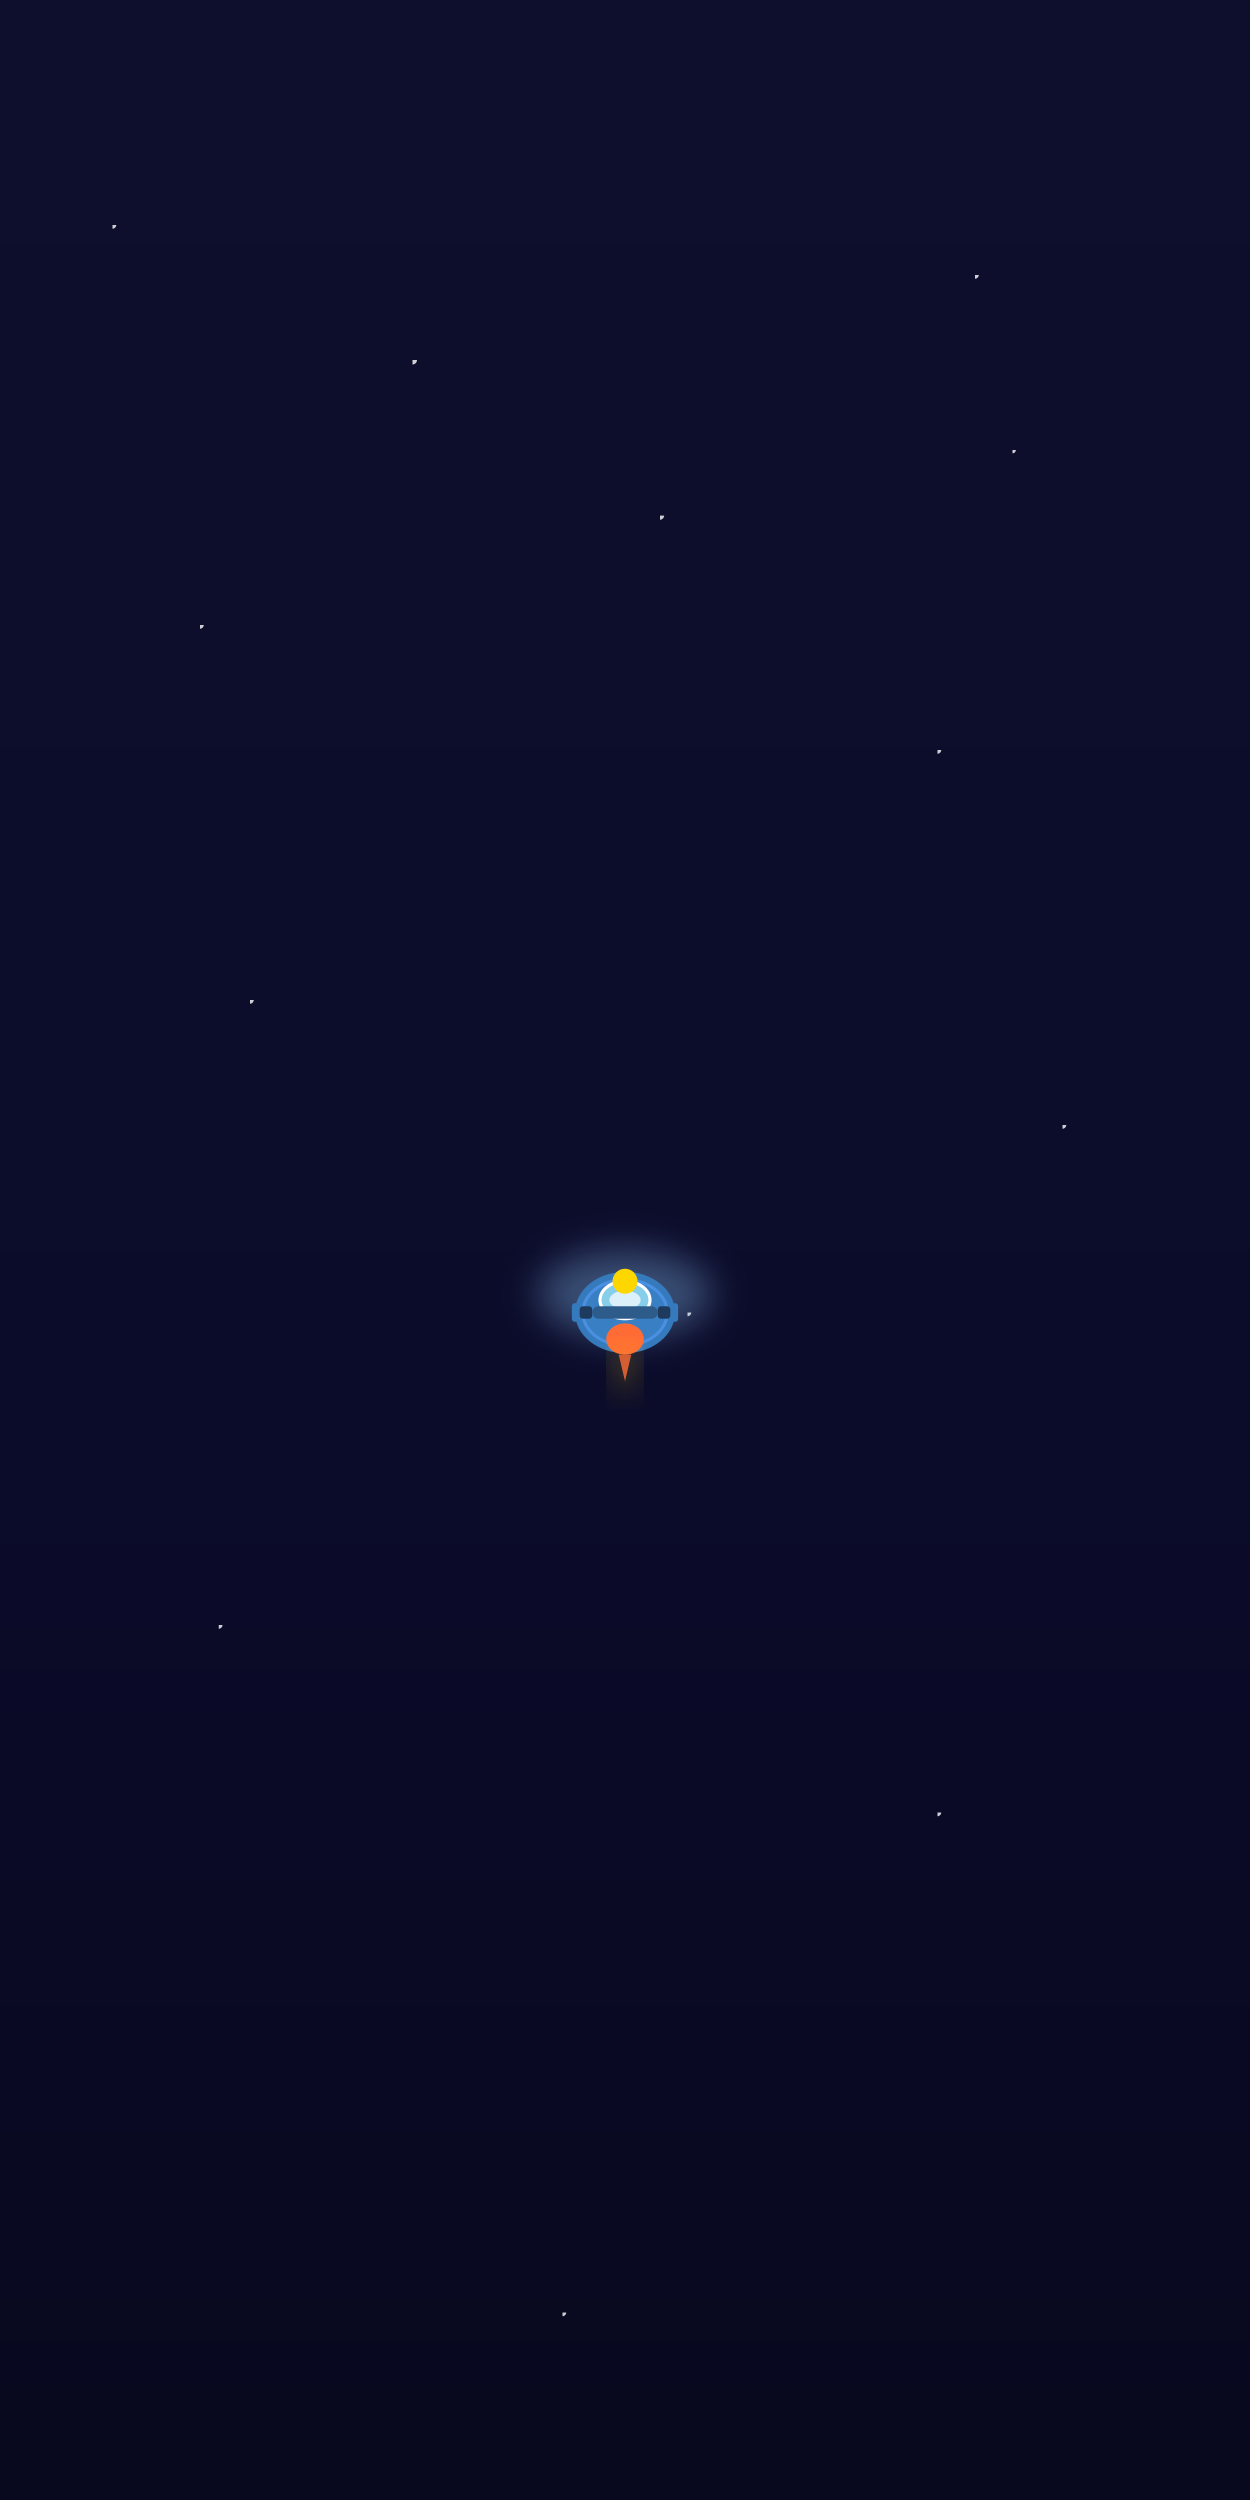
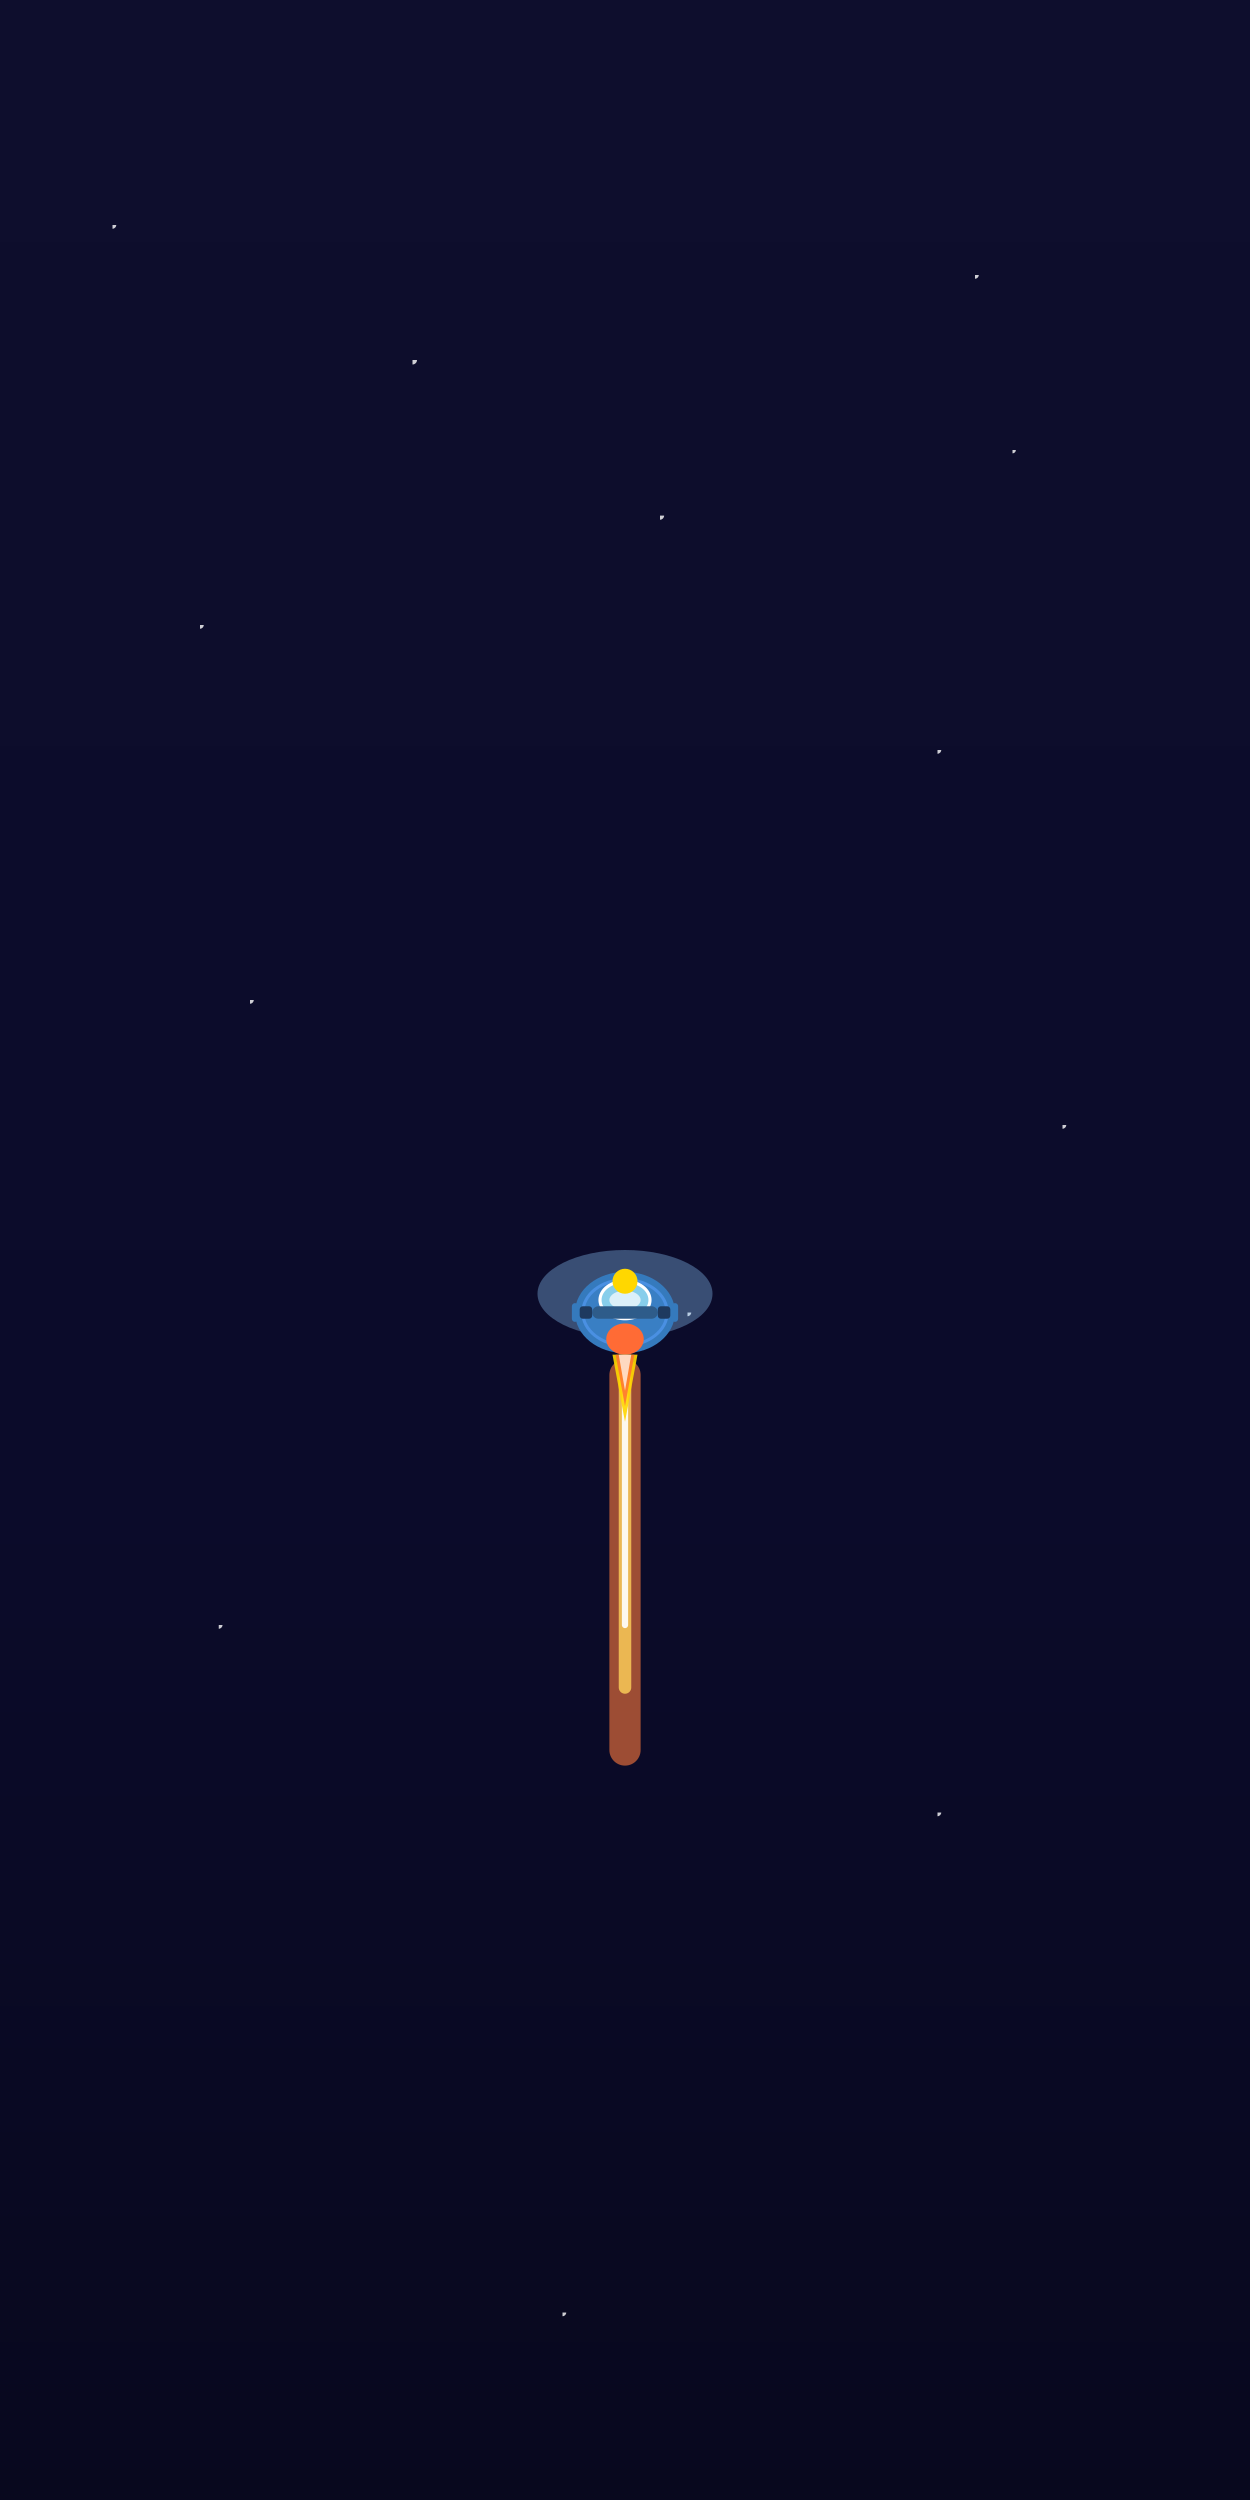
<svg xmlns="http://www.w3.org/2000/svg" width="400" height="800" viewBox="0 0 400 800">
  <defs>
    <linearGradient id="bg" x1="0" y1="0" x2="0" y2="1">
      <stop offset="0%" stop-color="#0E0E2D" />
      <stop offset="60%" stop-color="#0B0B2A" />
      <stop offset="100%" stop-color="#08081E" />
    </linearGradient>
-     <filter id="glow" x="-50%" y="-50%" width="200%" height="200%">
-       <feGaussianBlur stdDeviation="6" />
-     </filter>
    <symbol id="star">
      <circle r="1.2" fill="#FFFFFF" />
    </symbol>
  </defs>
  <rect width="400" height="800" fill="url(#bg)" />
  <g opacity="0.8">
    <use href="#star" x="36" y="72" />
    <use href="#star" x="110" y="96" transform="scale(1.2)" />
    <use href="#star" x="312" y="88" />
    <use href="#star" x="360" y="160" transform="scale(0.9)" />
    <use href="#star" x="64" y="200" />
    <use href="#star" x="192" y="150" transform="scale(1.1)" />
    <use href="#star" x="300" y="240" />
    <use href="#star" x="80" y="320" />
    <use href="#star" x="340" y="360" />
    <use href="#star" x="220" y="420" />
    <use href="#star" x="70" y="520" />
    <use href="#star" x="300" y="580" />
    <use href="#star" x="180" y="740" />
  </g>
  <g transform="translate(200,420)">
-     <path d="M0,20 L0,140" stroke="#FF7A3C" stroke-width="10" stroke-linecap="round" opacity="0.45" filter="url(#glow)" />
-     <path d="M0,20 L0,120" stroke="#FFD25A" stroke-width="4" stroke-linecap="round" opacity="0.9" filter="url(#glow)" />
+     <path d="M0,20 L0,140" stroke="#FF7A3C" stroke-width="10" stroke-linecap="round" opacity="0.6" />
+     <path d="M0,20 L0,120" stroke="#FFD25A" stroke-width="4" stroke-linecap="round" opacity="0.8" />
+     <path d="M0,20 L0,100" stroke="#FFFFFF" stroke-width="2" stroke-linecap="round" opacity="0.9" />
    <g>
-       <ellipse cx="0" cy="-6" rx="28" ry="14" fill="#8FCBFF" opacity="0.35" filter="url(#glow)" />
+       <ellipse cx="0" cy="-6" rx="28" ry="14" fill="#8FCBFF" opacity="0.35" />
      <ellipse cx="0" cy="0" rx="15" ry="12" fill="#4A90E2" stroke="#357ABD" stroke-width="2" />
      <ellipse cx="0" cy="0" rx="13" ry="10" fill="#357ABD" opacity="0.8" />
      <ellipse cx="0" cy="-4" rx="8" ry="6" fill="#87CEEB" stroke="#FFFFFF" stroke-width="1" />
      <ellipse cx="0" cy="-4" rx="5" ry="3" fill="#FFFFFF" opacity="0.7" />
      <rect x="-10.5" y="-2" width="21" height="4" fill="#2E5C8A" rx="2" />
      <rect x="-14.5" y="-2" width="4" height="4" fill="#1E3A5F" rx="1" />
      <rect x="10.5" y="-2" width="4" height="4" fill="#1E3A5F" rx="1" />
      <ellipse cx="0" cy="8.5" rx="6" ry="5" fill="#FF6B35" />
      <ellipse cx="0" cy="8.5" rx="4" ry="3" fill="#FF6B35" opacity="0.8" />
      <rect x="-17" y="-3" width="2" height="6" fill="#357ABD" rx="1" />
      <rect x="15" y="-3" width="2" height="6" fill="#357ABD" rx="1" />
      <ellipse cx="0" cy="-10" rx="4" ry="4" fill="#FFD700" />
-       <path d="M -3,13.5 L 0,25 L 3,13.5 Z" fill="#FFD700" opacity="0.9" filter="url(#glow)" />
-       <path d="M -2,13.5 L 0,22 L 2,13.5 Z" fill="#FF6B35" opacity="0.8" />
+       <path d="M -4,13.5 L 0,35 L 4,13.5 Z" fill="#FFD700" opacity="0.9" />
+       <path d="M -3,13.5 L 0,30 L 3,13.5 Z" fill="#FF6B35" opacity="0.8" />
+       <path d="M -2,13.5 L 0,25 L 2,13.5 Z" fill="#FFFFFF" opacity="0.7" />
    </g>
  </g>
</svg>
